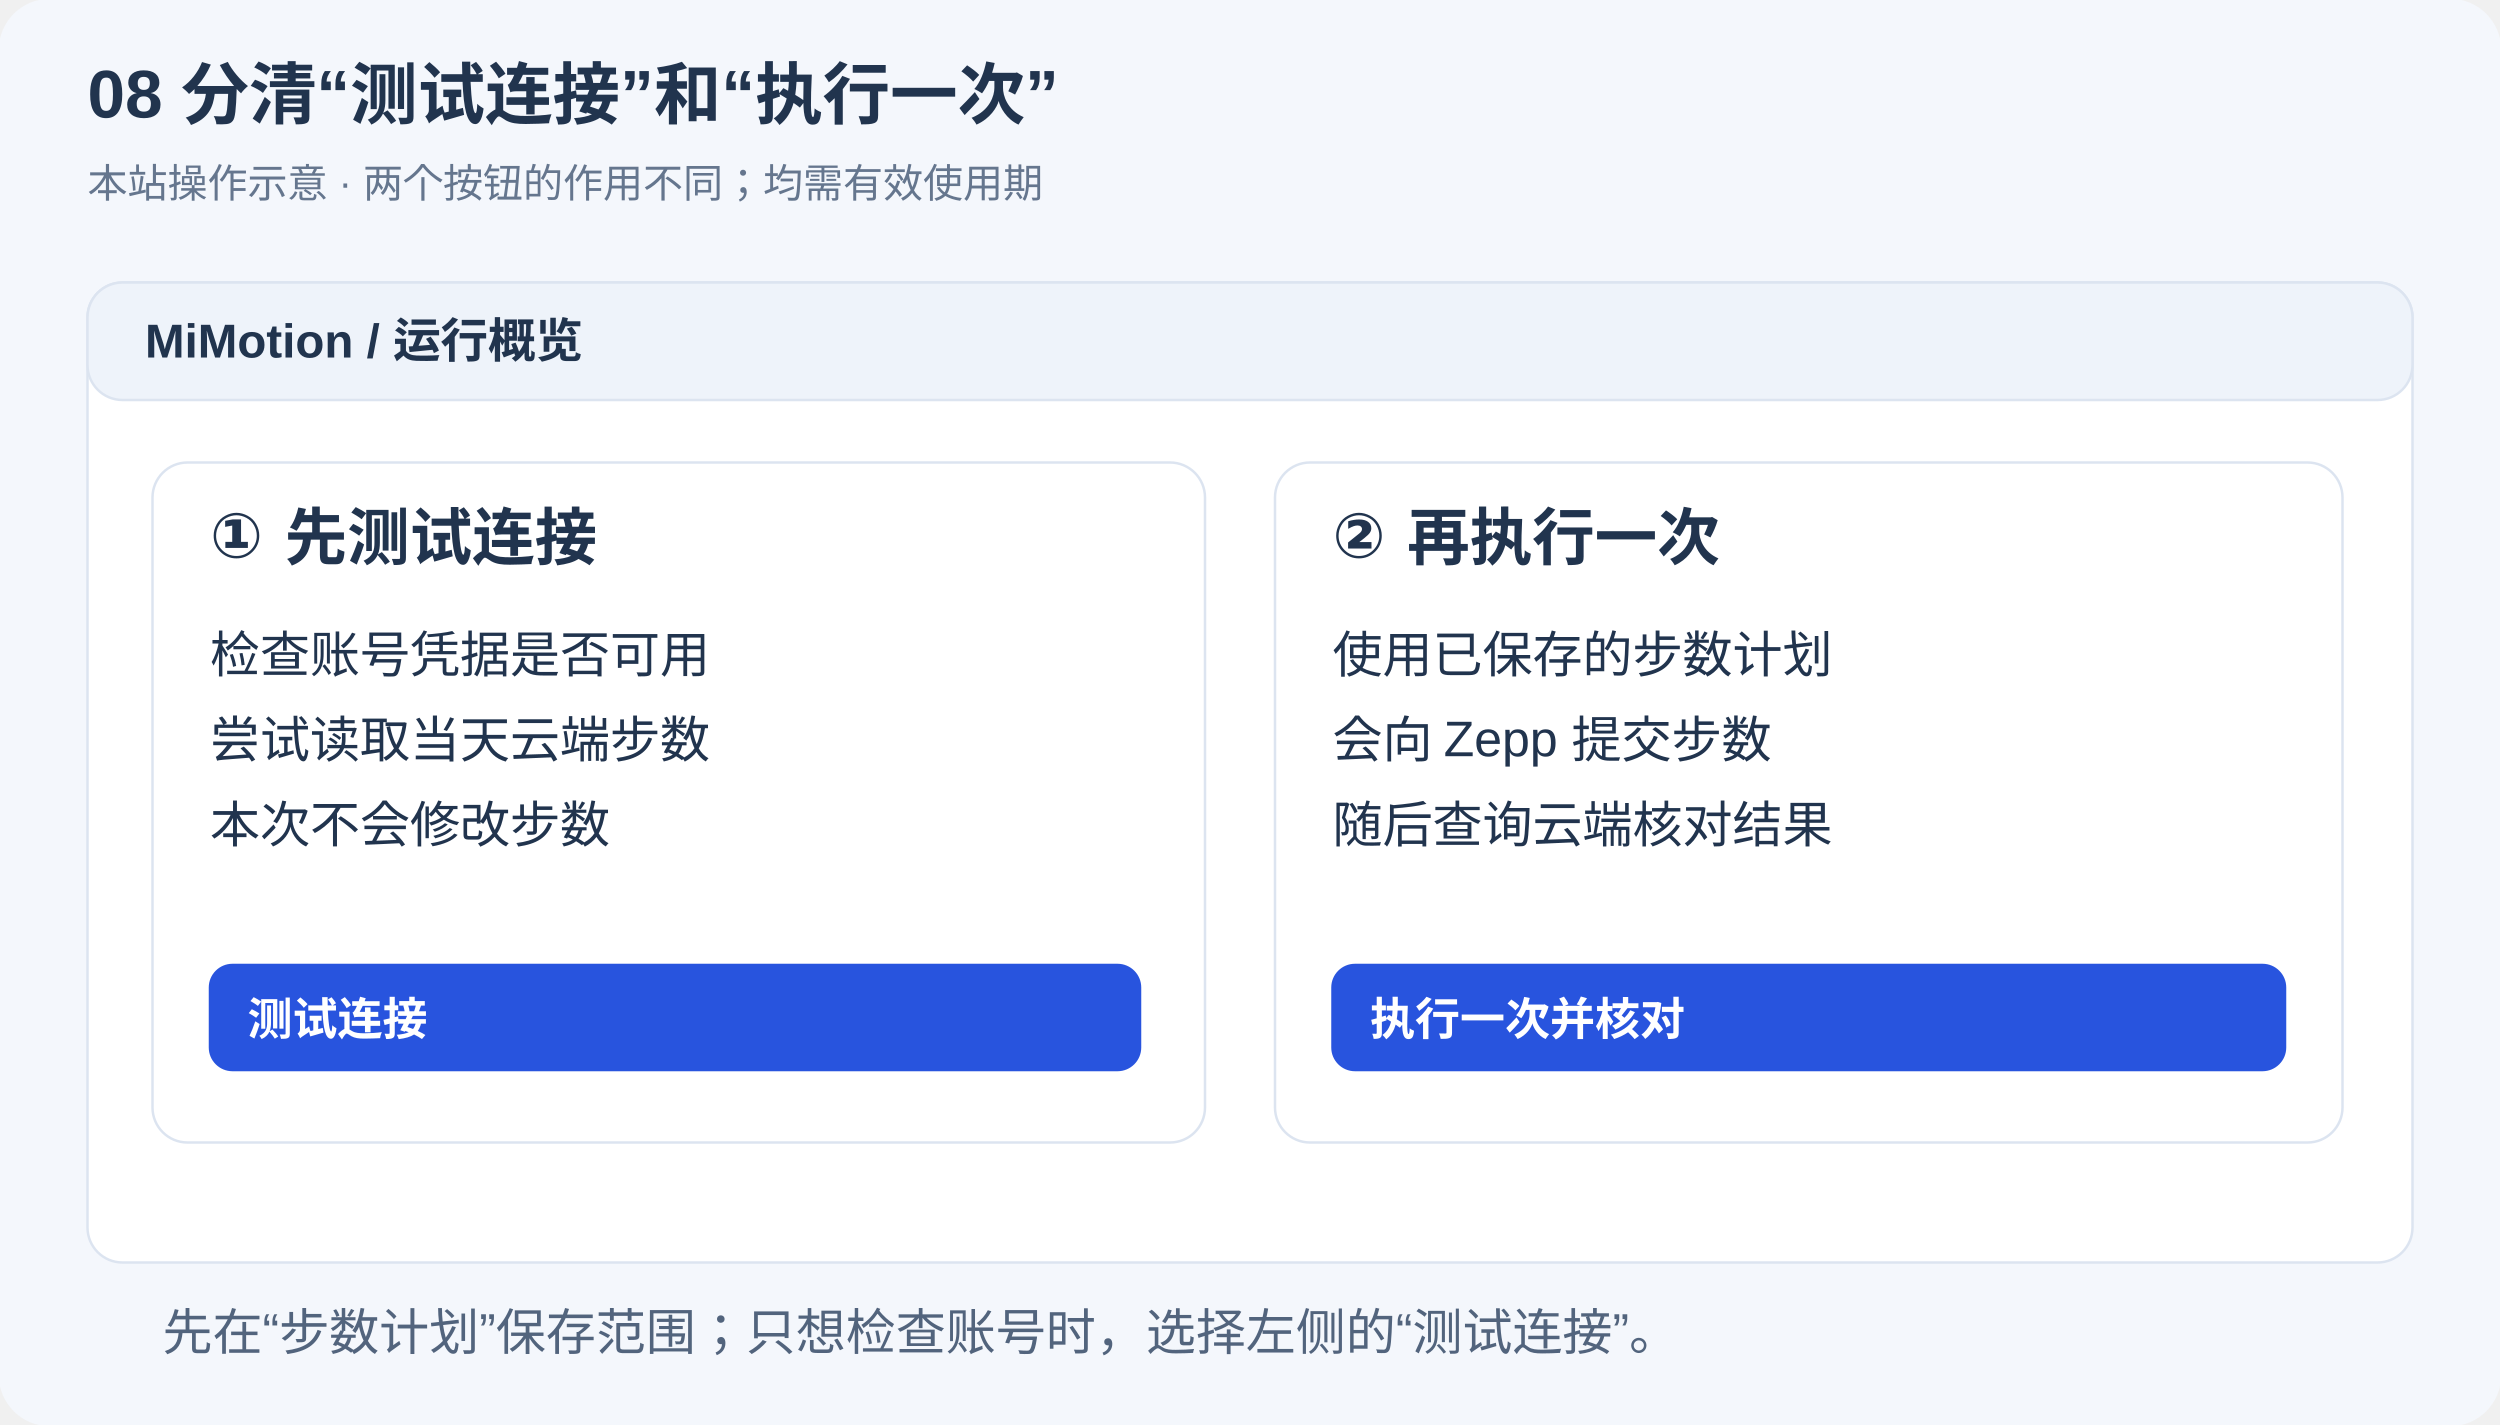
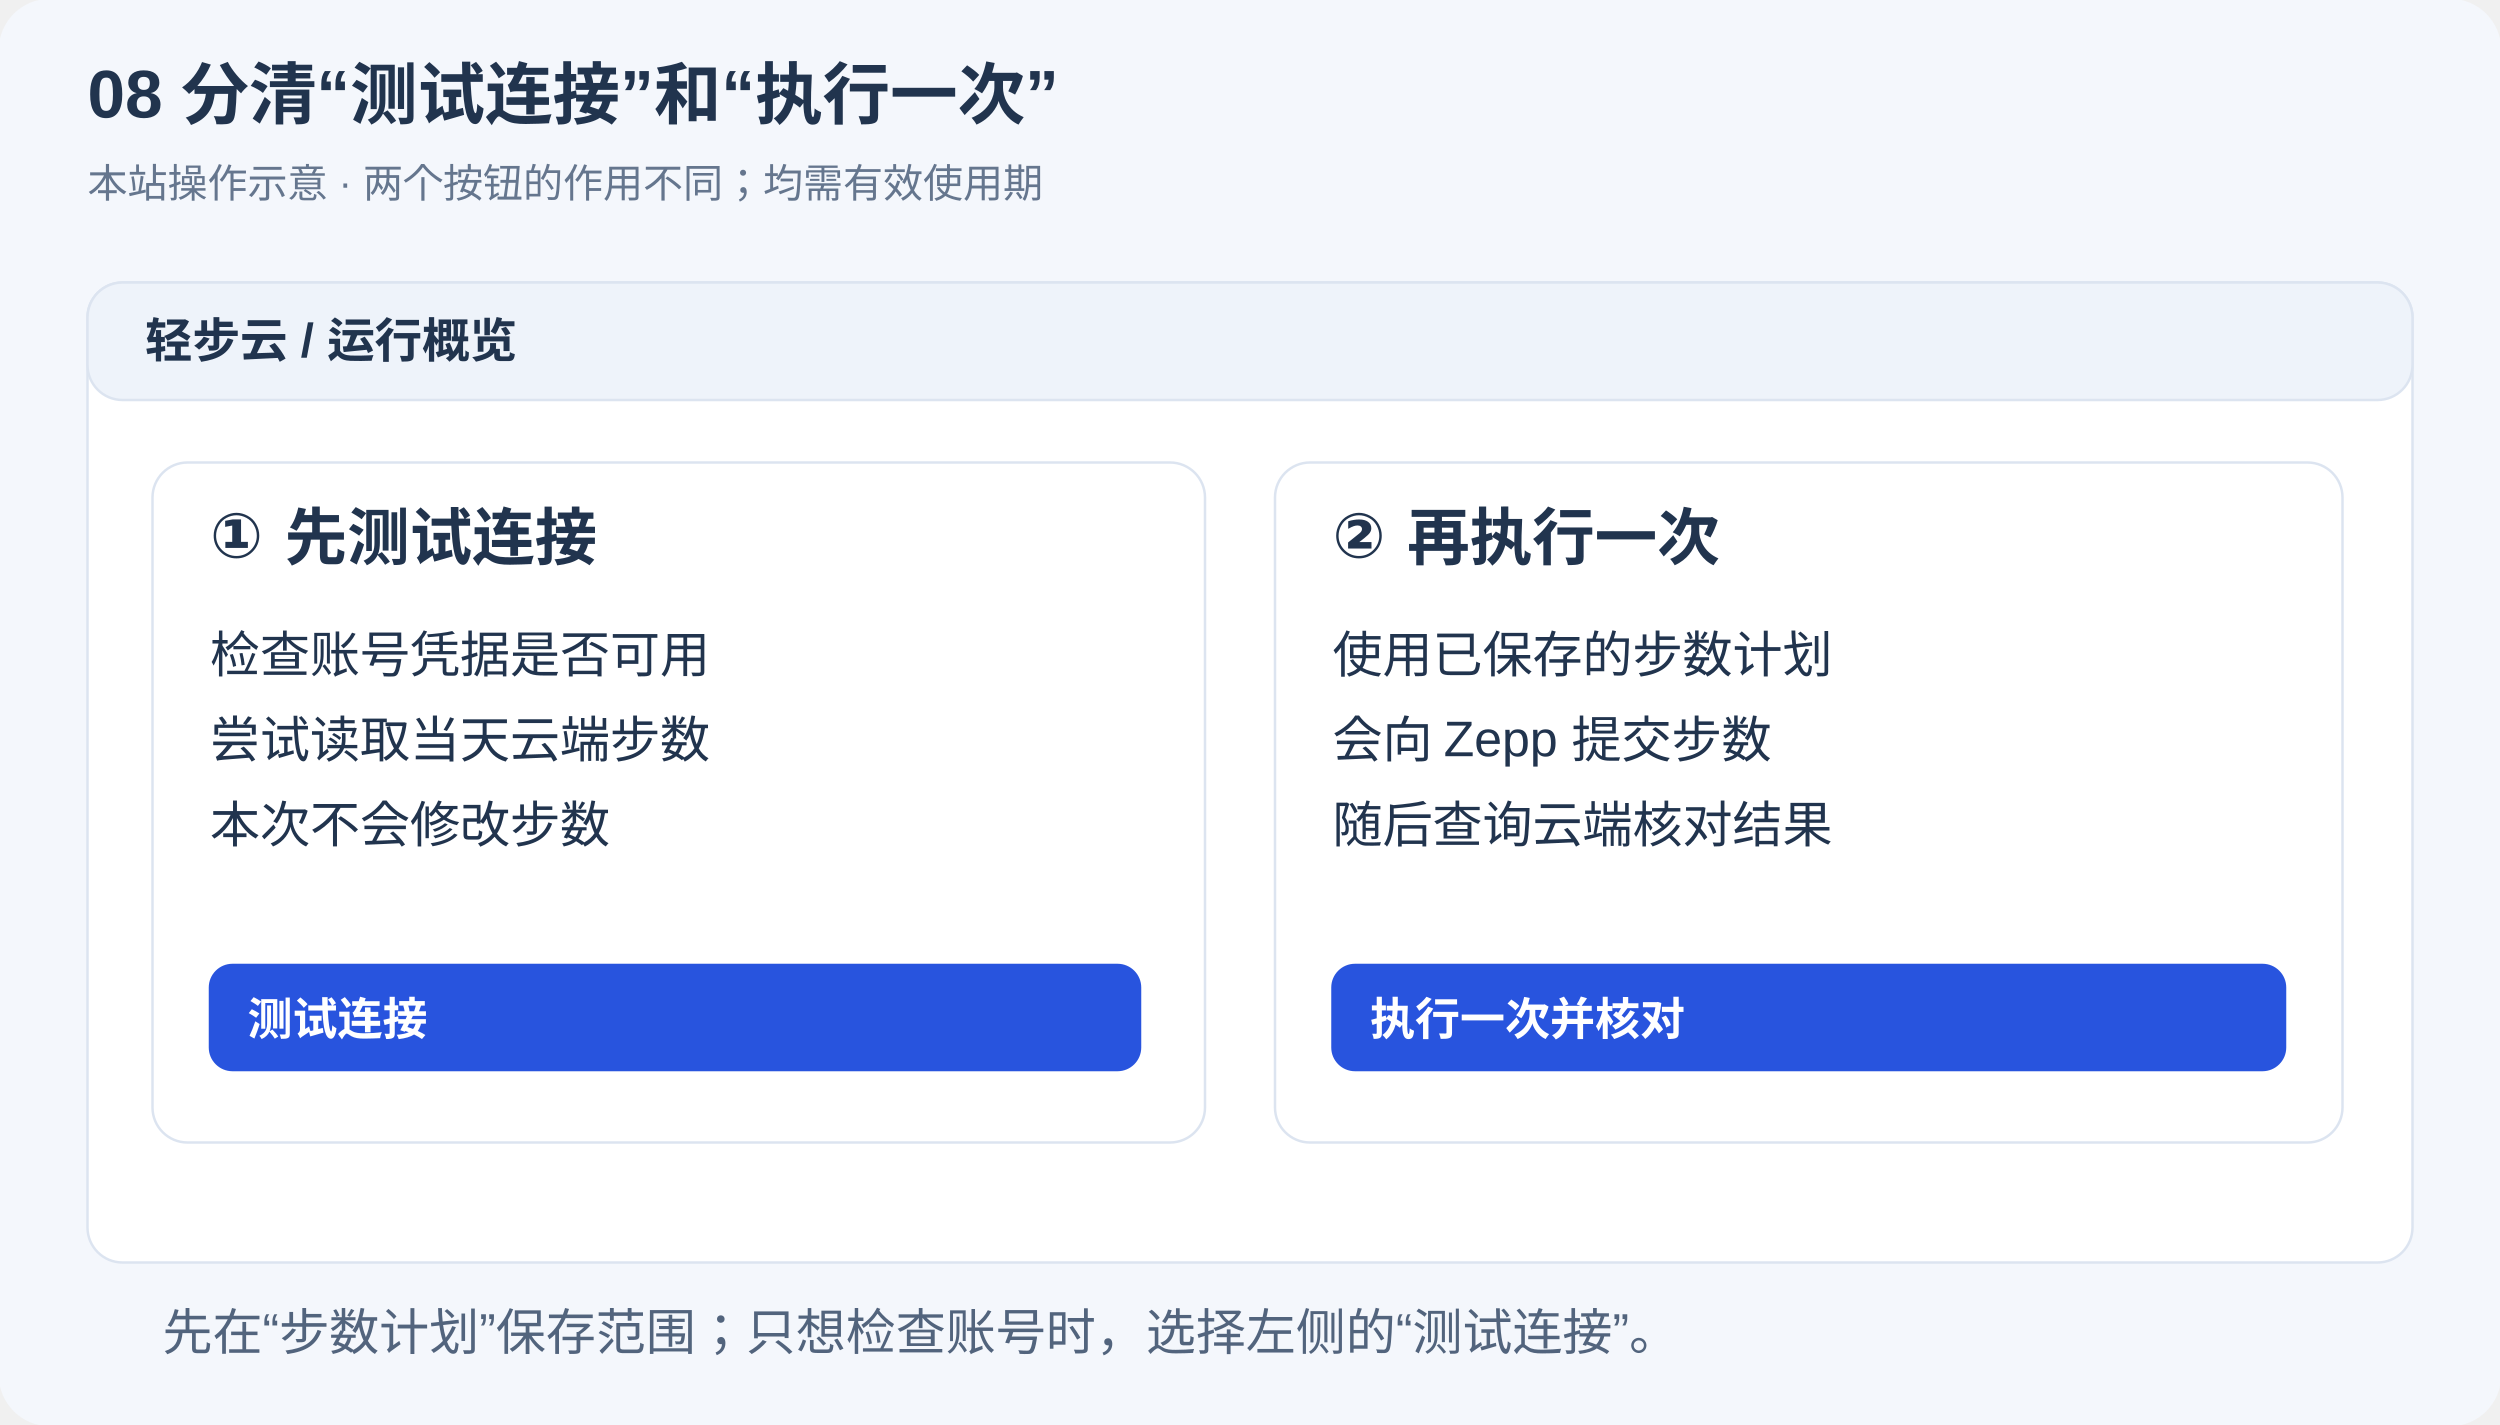
<svg xmlns="http://www.w3.org/2000/svg" width="1000" height="570" viewBox="0 0 1000 570" role="img" aria-labelledby="title desc">
  <g font-family="Microsoft YaHei, PingFang SC, Arial, sans-serif">
    <rect x="0" y="0" width="1000" height="570" rx="20" fill="#f4f7fc" stroke="#f4f7fc" />
    <text x="35" y="47" font-size="27" fill="#21344e" font-weight="700">08  分清“测试连接”和“执行一次”</text>
    <text x="35" y="79" font-size="16" fill="#65768e" font-weight="400">本站操作示意 · 两个按钮的作用不同；均需有效使用期</text>
    <rect x="35" y="113" width="930" height="392" rx="14" fill="#fff" stroke="#dce4f0" />
    <rect x="35" y="113" width="930" height="47" rx="14" fill="#eef3fa" stroke="#dce4f0" />
-     <text x="58" y="143" font-size="19" fill="#21344e" font-weight="600">MiMotion  /  运行概览</text>
+     <text x="58" y="143" font-size="19" fill="#21344e" font-weight="600">轻步云  /  运行概览</text>
    <rect x="61" y="185" width="421" height="272" rx="14" fill="#fff" stroke="#dce4f0" />
    <rect x="510" y="185" width="427" height="272" rx="14" fill="#fff" stroke="#dce4f0" />
    <text x="84" y="223" font-size="25" fill="#21344e" font-weight="700">① 先测试连接</text>
    <text x="84" y="269" font-size="20" fill="#21344e" font-weight="400">检查账号凭据是否可用</text>
    <text x="84" y="303" font-size="20" fill="#21344e" font-weight="400">尝试读取当天云端步数</text>
    <text x="84" y="337" font-size="20" fill="#21344e" font-weight="400">本次不会修改步数</text>
    <rect x="84" y="386" width="372" height="42" rx="9" fill="#2854de" stroke="#2854de" />
    <text x="99" y="414" font-size="18" fill="#fff" font-weight="600">测试连接</text>
    <text x="533" y="223" font-size="25" fill="#21344e" font-weight="700">② 再执行一次</text>
    <text x="533" y="269" font-size="20" fill="#21344e" font-weight="400">使用已保存的步数计划</text>
    <text x="533" y="303" font-size="20" fill="#21344e" font-weight="400">会向 Zepp 提交步数</text>
    <text x="533" y="337" font-size="20" fill="#21344e" font-weight="400">随后查询云端核对结果</text>
    <rect x="533" y="386" width="381" height="42" rx="9" fill="#2854de" stroke="#2854de" />
    <text x="548" y="414" font-size="18" fill="#fff" font-weight="600">执行一次并核对</text>
    <text x="65" y="540" font-size="20" fill="#52647d" font-weight="400">先在“步数计划”保存范围；只想检查账号时，选择左侧的“测试连接”。</text>
  </g>
</svg>
